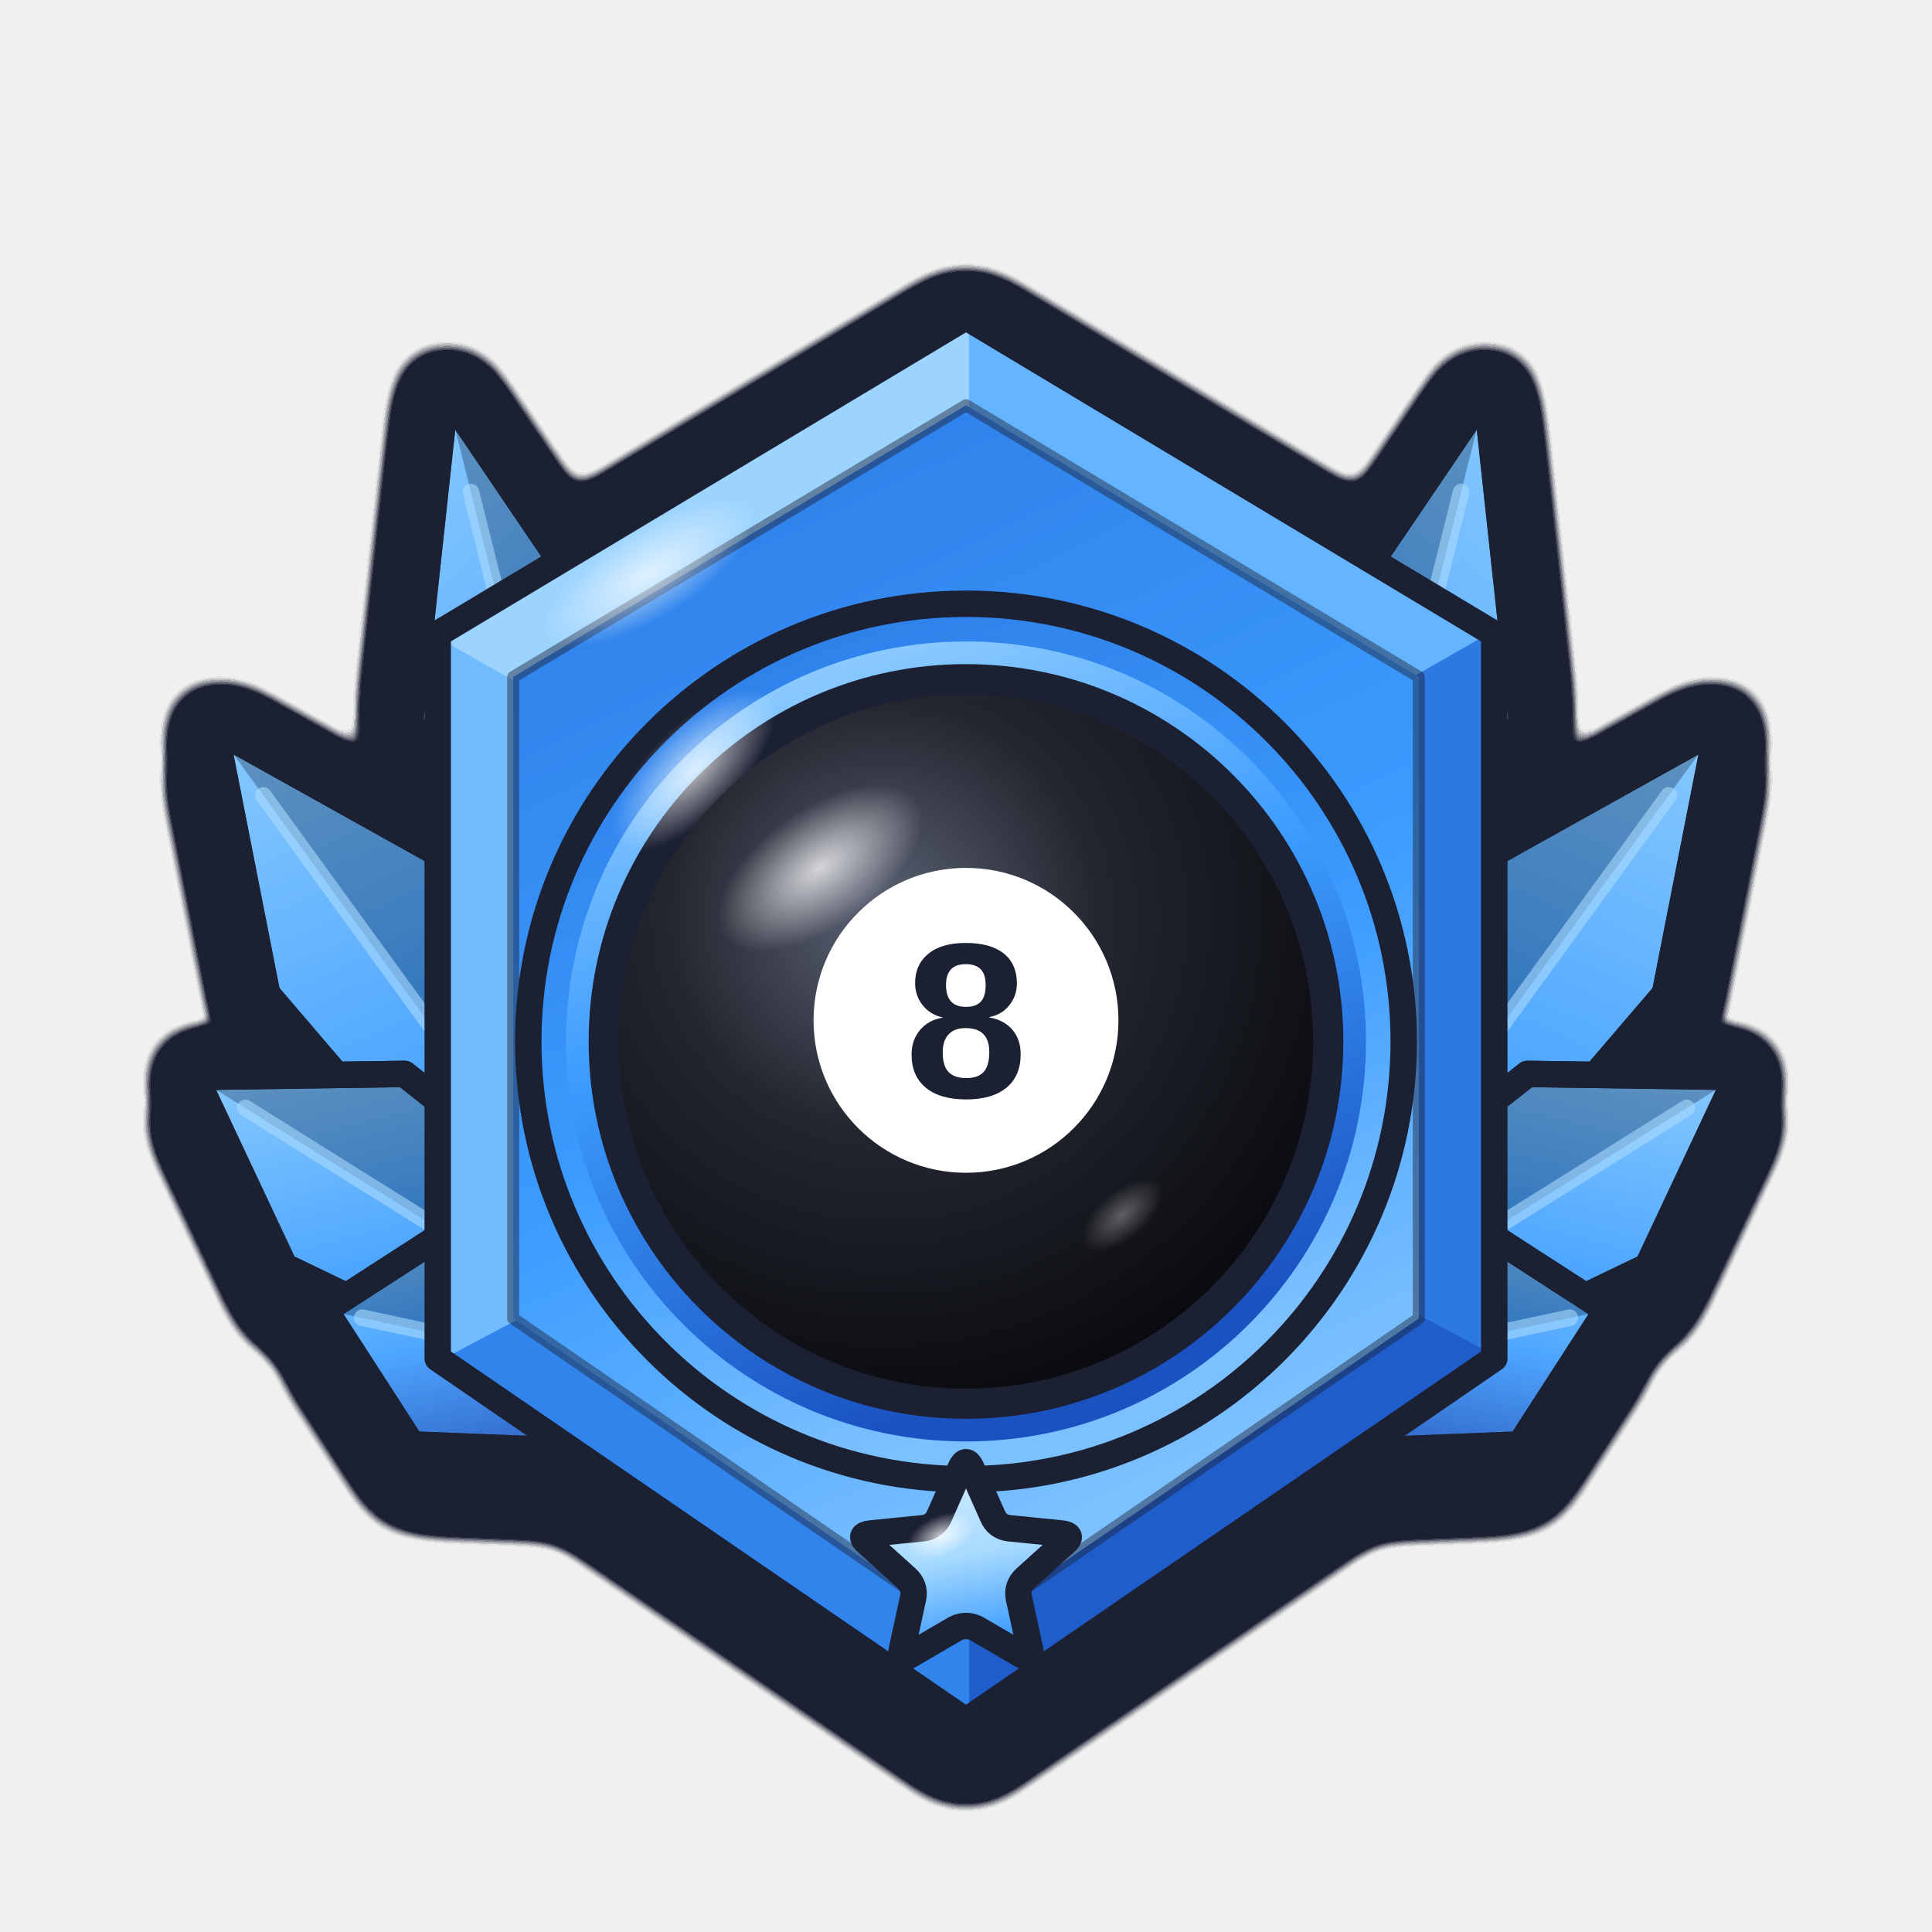
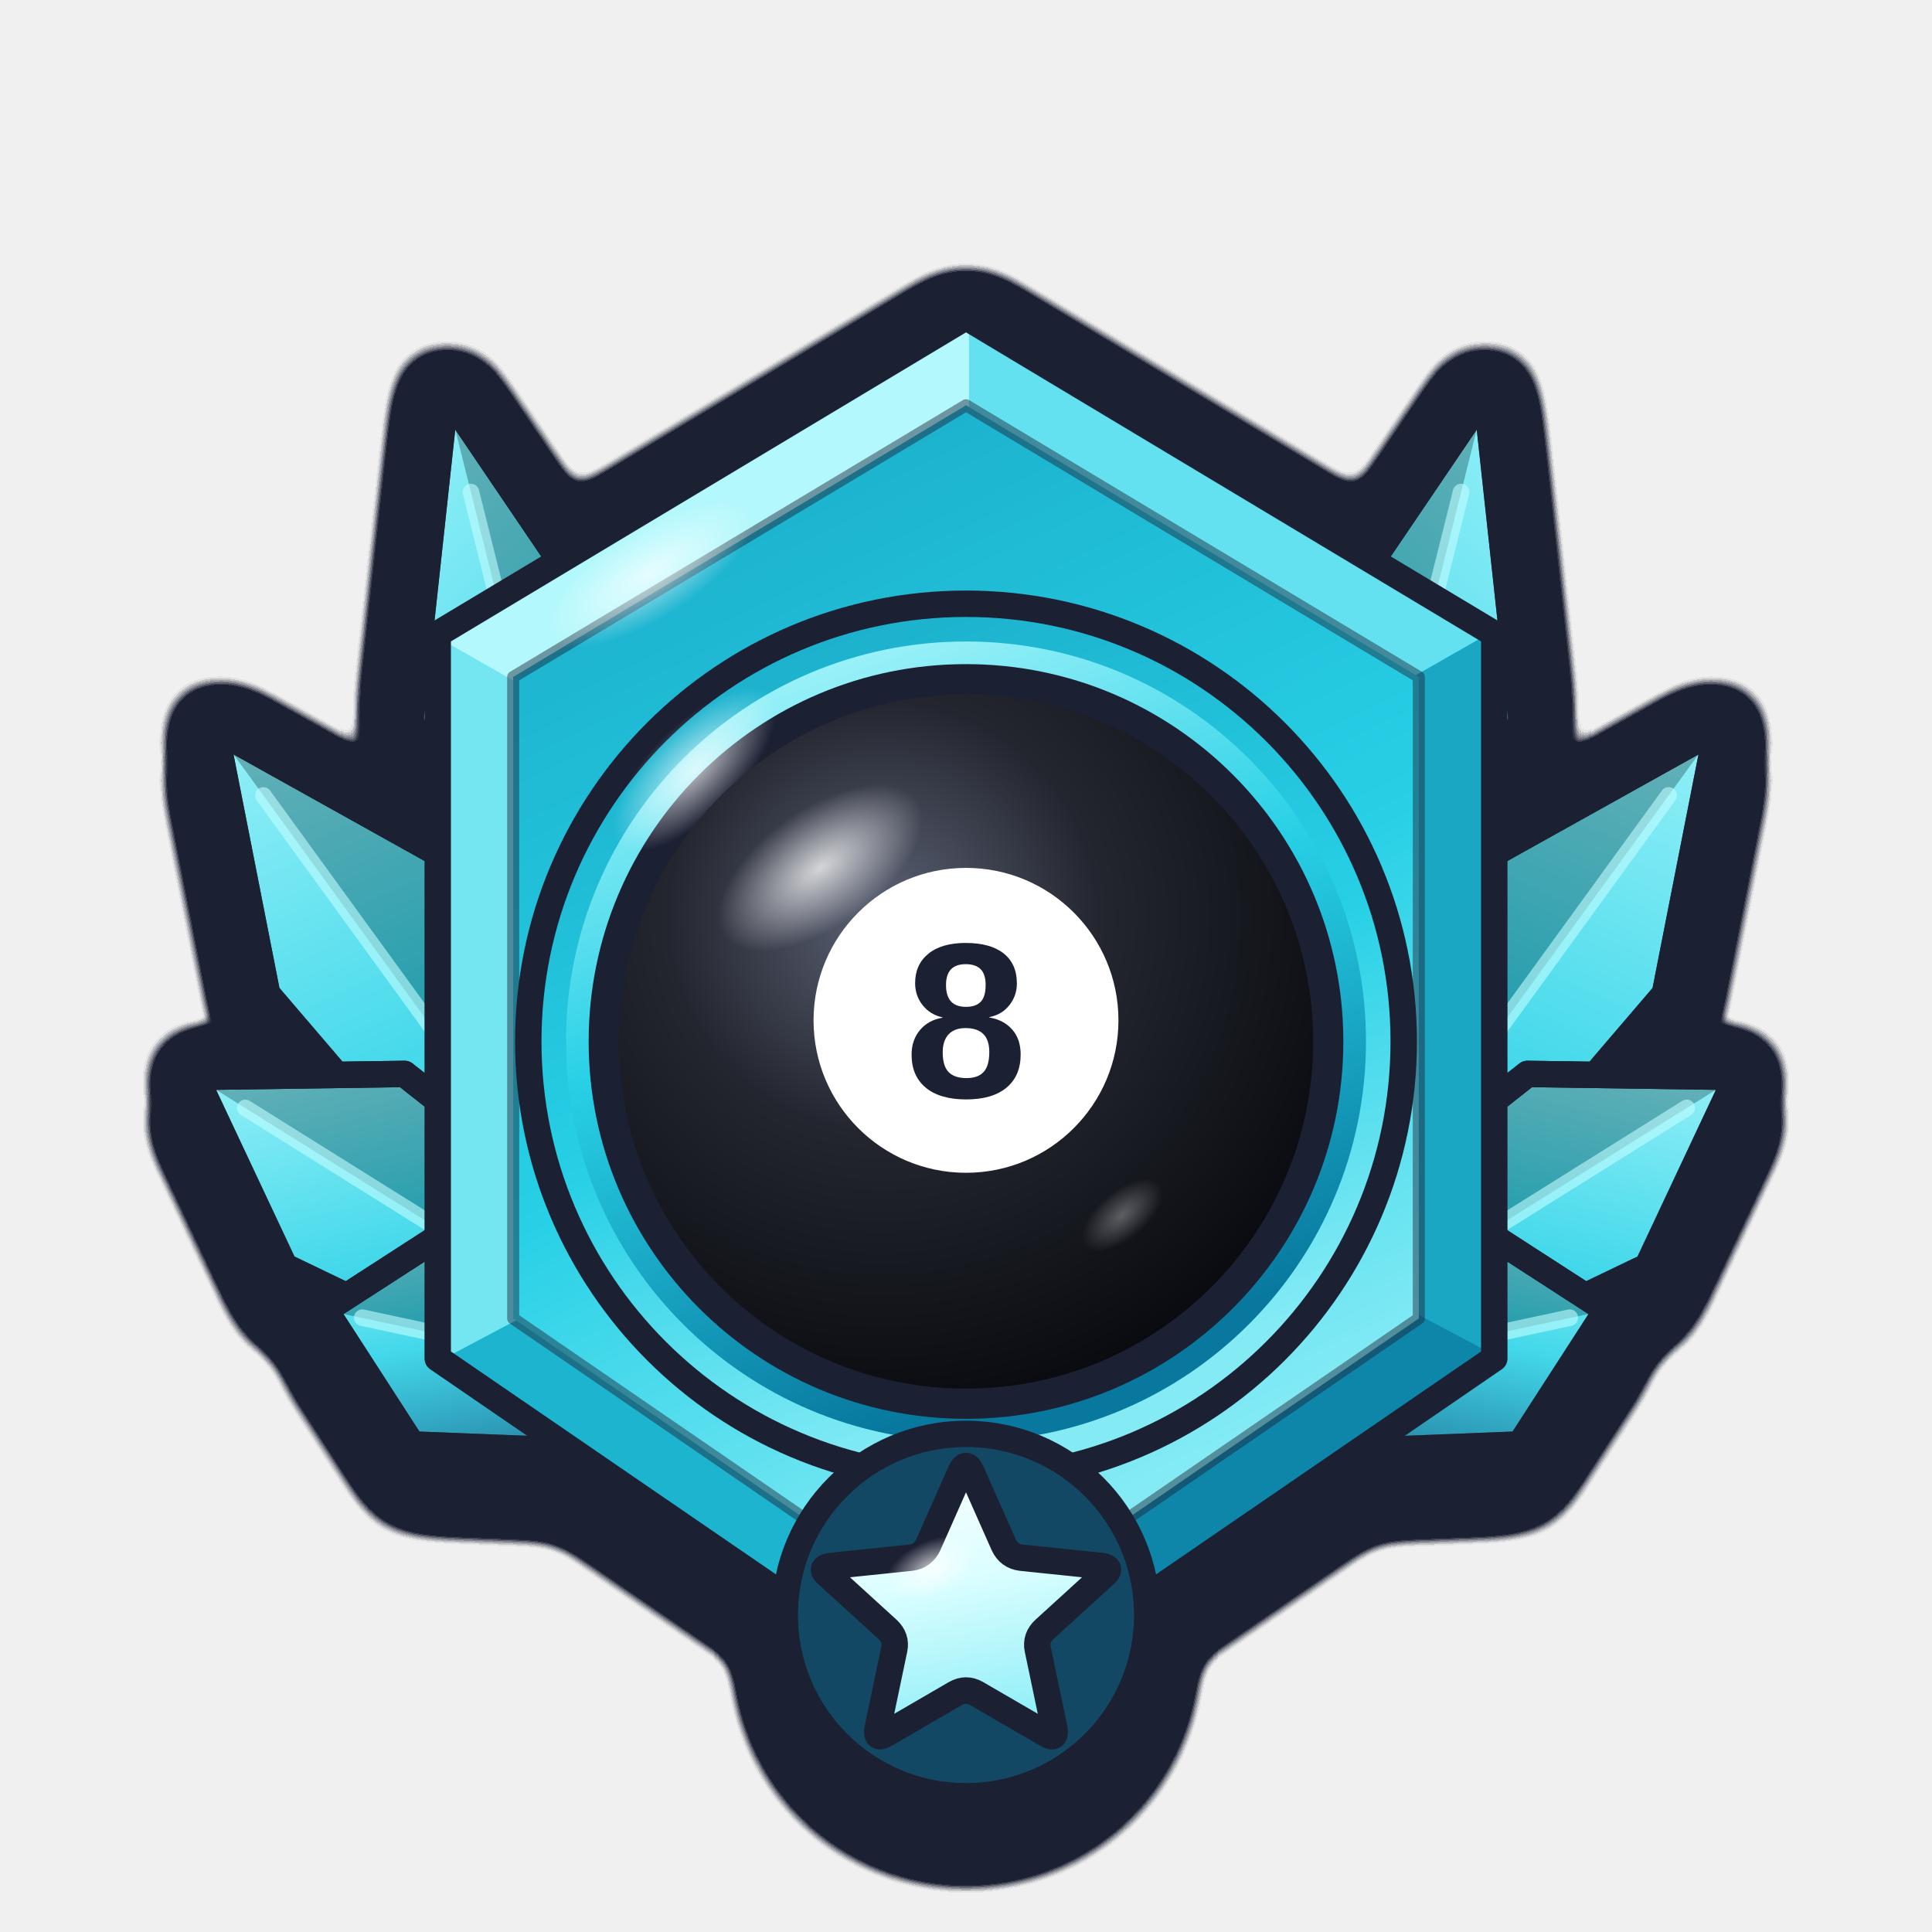
<svg xmlns="http://www.w3.org/2000/svg" width="512" height="512" viewBox="0 0 256 256">
  <defs>
    <linearGradient id="blue" x1="0" y1="0" x2="0.35" y2="1">
      <stop offset="0" stop-color="#9ED3FF" />
      <stop offset="0.45" stop-color="#3B9BFF" />
      <stop offset="1" stop-color="#1F6BD0" />
    </linearGradient>
    <linearGradient id="green" x1="0" y1="0" x2="0.35" y2="1">
      <stop offset="0" stop-color="#A8F5BE" />
      <stop offset="0.45" stop-color="#3DD66B" />
      <stop offset="1" stop-color="#1E9E47" />
    </linearGradient>
    <linearGradient id="red" x1="0" y1="0" x2="0.35" y2="1">
      <stop offset="0" stop-color="#FFA3A3" />
      <stop offset="0.45" stop-color="#FF4D4D" />
      <stop offset="1" stop-color="#C9283A" />
    </linearGradient>
    <linearGradient id="gold" x1="0" y1="0" x2="0.35" y2="1">
      <stop offset="0" stop-color="#FFF1A0" />
      <stop offset="0.45" stop-color="#FFC928" />
      <stop offset="1" stop-color="#DB8E00" />
    </linearGradient>
    <linearGradient id="wood" x1="0" y1="0" x2="0.35" y2="1">
      <stop offset="0" stop-color="#FFD9A0" />
      <stop offset="0.45" stop-color="#E7A35C" />
      <stop offset="1" stop-color="#A8622A" />
    </linearGradient>
    <linearGradient id="darkwood" x1="0" y1="0" x2="0.35" y2="1">
      <stop offset="0" stop-color="#C07A45" />
      <stop offset="0.45" stop-color="#8A4B22" />
      <stop offset="1" stop-color="#5E3014" />
    </linearGradient>
    <linearGradient id="white" x1="0" y1="0" x2="0.35" y2="1">
      <stop offset="0" stop-color="#FFFFFF" />
      <stop offset="0.45" stop-color="#F4F8FF" />
      <stop offset="1" stop-color="#C9D6EA" />
    </linearGradient>
    <linearGradient id="grey" x1="0" y1="0" x2="0.35" y2="1">
      <stop offset="0" stop-color="#E4E9F2" />
      <stop offset="0.45" stop-color="#AEB8C8" />
      <stop offset="1" stop-color="#7B869A" />
    </linearGradient>
    <linearGradient id="steel" x1="0" y1="0" x2="0.35" y2="1">
      <stop offset="0" stop-color="#D8E6F7" />
      <stop offset="0.45" stop-color="#9FB2CC" />
      <stop offset="1" stop-color="#6A7D98" />
    </linearGradient>
    <linearGradient id="cloth" x1="0" y1="0" x2="0.35" y2="1">
      <stop offset="0" stop-color="#6FE08E" />
      <stop offset="0.45" stop-color="#2FA24F" />
      <stop offset="1" stop-color="#1C7A37" />
    </linearGradient>
    <linearGradient id="sad" x1="0" y1="0" x2="0.35" y2="1">
      <stop offset="0" stop-color="#C4D4EE" />
      <stop offset="0.45" stop-color="#8EA3C7" />
      <stop offset="1" stop-color="#5E7299" />
    </linearGradient>
    <linearGradient id="purple" x1="0" y1="0" x2="0.35" y2="1">
      <stop offset="0" stop-color="#D7B8FF" />
      <stop offset="0.45" stop-color="#A259FF" />
      <stop offset="1" stop-color="#6E2FD0" />
    </linearGradient>
    <radialGradient id="shine" cx="0.5" cy="0.5" r="0.5">
      <stop offset="0" stop-color="#FFFFFF" stop-opacity="0.9" />
      <stop offset="1" stop-color="#FFFFFF" stop-opacity="0" />
    </radialGradient>
    <filter id="ink" x="-30%" y="-30%" width="160%" height="160%" color-interpolation-filters="sRGB">
      <feGaussianBlur in="SourceAlpha" stdDeviation="6.92" result="blur" />
      <feComponentTransfer in="blur" result="grown">
        <feFuncA type="linear" slope="7" intercept="-0.35" />
      </feComponentTransfer>
      <feOffset in="grown" dy="6" result="lip" />
      <feMerge result="both">
        <feMergeNode in="lip" />
        <feMergeNode in="grown" />
      </feMerge>
      <feFlood flood-color="#1B2033" />
      <feComposite in2="both" operator="in" result="outline" />
      <feMerge>
        <feMergeNode in="outline" />
        <feMergeNode in="SourceGraphic" />
      </feMerge>
    </filter>
  </defs>
  <defs>
    <filter id="badgeInk" x="-20%" y="-20%" width="140%" height="140%" color-interpolation-filters="sRGB">
      <feGaussianBlur in="SourceAlpha" stdDeviation="3.2" result="blur" />
      <feComponentTransfer in="blur" result="grown">
        <feFuncA type="linear" slope="40" intercept="-0.716" />
      </feComponentTransfer>
      <feOffset in="grown" dy="5" result="lip" />
      <feMerge result="both">
        <feMergeNode in="lip" />
        <feMergeNode in="grown" />
      </feMerge>
      <feFlood flood-color="#1B2033" />
      <feComposite in2="both" operator="in" result="outline" />
      <feMerge>
        <feMergeNode in="outline" />
        <feMergeNode in="SourceGraphic" />
      </feMerge>
    </filter>
  </defs>
  <defs>
    <linearGradient id="m" x1="0" y1="0" x2="0.35" y2="1">
-       <stop offset="0" stop-color="#A8DBFF" />
-       <stop offset="0.5" stop-color="#3B9BFF" />
-       <stop offset="1" stop-color="#1A52C2" />
+       <stop offset="0" stop-color="#C2FDFF" />
+       <stop offset="0.5" stop-color="#27D0E6" />
+       <stop offset="1" stop-color="#08789E" />
    </linearGradient>
    <linearGradient id="r" x1="0" y1="0" x2="0.35" y2="1">
-       <stop offset="0" stop-color="#2C7AE4" />
-       <stop offset="0.6" stop-color="#3B9BFF" />
-       <stop offset="1" stop-color="#7CC1FF" />
+       <stop offset="0" stop-color="#19A8C6" />
+       <stop offset="0.6" stop-color="#27D0E6" />
+       <stop offset="1" stop-color="#84EBF5" />
    </linearGradient>
    <linearGradient id="w" x1="0" y1="0" x2="0.35" y2="1">
-       <stop offset="0" stop-color="#82C5FF" />
-       <stop offset="0.55" stop-color="#3B9BFF" />
-       <stop offset="1" stop-color="#1A52C2" />
+       <stop offset="0" stop-color="#8CEDF6" />
+       <stop offset="0.55" stop-color="#27D0E6" />
+       <stop offset="1" stop-color="#08789E" />
    </linearGradient>
    <linearGradient id="p" x1="0" y1="0" x2="0.2" y2="1">
-       <stop offset="0" stop-color="#D8EFFF" />
-       <stop offset="0.55" stop-color="#A8DBFF" />
-       <stop offset="1" stop-color="#3B9BFF" />
+       <stop offset="0" stop-color="#E4FEFF" />
+       <stop offset="0.55" stop-color="#C2FDFF" />
+       <stop offset="1" stop-color="#27D0E6" />
+     </linearGradient>
+     <linearGradient id="s" x1="0" y1="0" x2="0.2" y2="1">
+       <stop offset="0" stop-color="#FFFFFF" />
+       <stop offset="0.5" stop-color="#DAFEFF" />
+       <stop offset="1" stop-color="#94F0F8" />
    </linearGradient>
    <linearGradient id="c" x1="0" y1="0" x2="0.3" y2="1">
-       <stop offset="0" stop-color="#CBE9FF" />
-       <stop offset="0.55" stop-color="#6CB8FF" />
-       <stop offset="1" stop-color="#3B9BFF" />
+       <stop offset="0" stop-color="#DAFEFF" />
+       <stop offset="0.55" stop-color="#6DE4F1" />
+       <stop offset="1" stop-color="#27D0E6" />
    </linearGradient>
    <linearGradient id="g" x1="0" y1="0" x2="0.35" y2="1">
      <stop offset="0" stop-color="#FFF3A6" />
      <stop offset="0.5" stop-color="#FFC928" />
      <stop offset="1" stop-color="#C97F00" />
    </linearGradient>
    <linearGradient id="gr" x1="0" y1="0" x2="0.35" y2="1">
      <stop offset="0" stop-color="#E7A816" />
      <stop offset="0.6" stop-color="#FFC928" />
      <stop offset="1" stop-color="#FFE274" />
+     </linearGradient>
+     <linearGradient id="hat" x1="0" y1="0" x2="0.4" y2="1">
+       <stop offset="0" stop-color="#9C8CFF" />
+       <stop offset="0.5" stop-color="#5A41D6" />
+       <stop offset="1" stop-color="#26177A" />
    </linearGradient>
    <radialGradient id="ball" cx="0.38" cy="0.32" r="0.78">
      <stop offset="0" stop-color="#5C6275" />
      <stop offset="0.4" stop-color="#23262F" />
      <stop offset="1" stop-color="#06070B" />
    </radialGradient>
  </defs>
  <g filter="url(#badgeInk)">
    <path d="M83.3 186.2 L54.4 95.3 L59.1 52.0 L83.5 88.0 L100.7 181.8 Z" fill="url(#w)" stroke="#1B2033" stroke-width="3.5" stroke-linejoin="round" />
    <path d="M92.0 184.0 L100.7 181.8 L83.5 88.0 L59.1 52.0 Z" fill="#000000" opacity="0.25" />
-     <path d="M92.0 184.0 L83.3 186.2 L54.4 95.3 L59.1 52.0 Z" fill="#A8DBFF" opacity="0.18" />
-     <path d="M89.4 173.4 L62.4 65.2" fill="none" stroke="#A8DBFF" stroke-width="2.2" stroke-linecap="round" stroke-linejoin="round" opacity="0.6" />
+     <path d="M92.0 184.0 L83.3 186.2 L54.4 95.3 L59.1 52.0 Z" fill="#C2FDFF" opacity="0.18" />
+     <path d="M89.4 173.4 L62.4 65.2" fill="none" stroke="#C2FDFF" stroke-width="2.2" stroke-linecap="round" stroke-linejoin="round" opacity="0.6" />
    <path d="M83.3 186.2 L54.4 95.3 L59.1 52.0 L83.5 88.0 L100.7 181.8 Z" fill="none" stroke="#1B2033" stroke-width="3.5" stroke-linejoin="round" />
    <path d="M84.7 189.3 L35.4 131.7 L28.5 96.6 L59.7 114.0 L99.3 178.7 Z" fill="url(#w)" stroke="#1B2033" stroke-width="3.5" stroke-linejoin="round" />
    <path d="M92.0 184.0 L99.3 178.7 L59.7 114.0 L28.5 96.6 Z" fill="#000000" opacity="0.25" />
-     <path d="M92.0 184.0 L84.7 189.3 L35.4 131.7 L28.5 96.6 Z" fill="#A8DBFF" opacity="0.18" />
-     <path d="M86.9 177.0 L34.9 105.4" fill="none" stroke="#A8DBFF" stroke-width="2.2" stroke-linecap="round" stroke-linejoin="round" opacity="0.6" />
+     <path d="M92.0 184.0 L84.7 189.3 L35.4 131.7 L28.5 96.6 Z" fill="#C2FDFF" opacity="0.18" />
+     <path d="M86.9 177.0 L34.9 105.4" fill="none" stroke="#C2FDFF" stroke-width="2.2" stroke-linecap="round" stroke-linejoin="round" opacity="0.6" />
    <path d="M84.7 189.3 L35.4 131.7 L28.5 96.6 L59.7 114.0 L99.3 178.7 Z" fill="none" stroke="#1B2033" stroke-width="3.5" stroke-linejoin="round" />
    <path d="M87.2 191.6 L37.7 167.8 L25.9 142.7 L53.6 142.3 L96.8 176.4 Z" fill="url(#w)" stroke="#1B2033" stroke-width="3.5" stroke-linejoin="round" />
    <path d="M92.0 184.0 L96.8 176.4 L53.6 142.3 L25.9 142.7 Z" fill="#000000" opacity="0.25" />
-     <path d="M92.0 184.0 L87.2 191.6 L37.7 167.8 L25.9 142.7 Z" fill="#A8DBFF" opacity="0.18" />
-     <path d="M86.7 180.7 L32.5 146.8" fill="none" stroke="#A8DBFF" stroke-width="2.2" stroke-linecap="round" stroke-linejoin="round" opacity="0.6" />
+     <path d="M92.0 184.0 L87.2 191.6 L37.7 167.8 L25.9 142.7 Z" fill="#C2FDFF" opacity="0.18" />
+     <path d="M86.7 180.7 L32.5 146.8" fill="none" stroke="#C2FDFF" stroke-width="2.2" stroke-linecap="round" stroke-linejoin="round" opacity="0.6" />
    <path d="M87.2 191.6 L37.7 167.8 L25.9 142.7 L53.6 142.3 L96.8 176.4 Z" fill="none" stroke="#1B2033" stroke-width="3.5" stroke-linejoin="round" />
    <path d="M90.1 192.8 L54.6 191.4 L43.1 173.6 L60.9 162.1 L93.9 175.2 Z" fill="url(#w)" stroke="#1B2033" stroke-width="3.5" stroke-linejoin="round" />
    <path d="M92.0 184.0 L93.9 175.2 L60.9 162.1 L43.1 173.6 Z" fill="#000000" opacity="0.25" />
-     <path d="M92.0 184.0 L90.1 192.8 L54.6 191.4 L43.1 173.6 Z" fill="#A8DBFF" opacity="0.18" />
-     <path d="M88.1 183.2 L48.0 174.6" fill="none" stroke="#A8DBFF" stroke-width="2.2" stroke-linecap="round" stroke-linejoin="round" opacity="0.6" />
+     <path d="M92.0 184.0 L90.1 192.8 L54.6 191.4 L43.1 173.6 Z" fill="#C2FDFF" opacity="0.18" />
+     <path d="M88.1 183.2 L48.0 174.6" fill="none" stroke="#C2FDFF" stroke-width="2.2" stroke-linecap="round" stroke-linejoin="round" opacity="0.6" />
    <path d="M90.1 192.8 L54.6 191.4 L43.1 173.6 L60.9 162.1 L93.9 175.2 Z" fill="none" stroke="#1B2033" stroke-width="3.5" stroke-linejoin="round" />
    <g transform="matrix(-1 0 0 1 256 0)">
      <path d="M83.3 186.2 L54.4 95.3 L59.1 52.0 L83.5 88.0 L100.7 181.8 Z" fill="url(#w)" stroke="#1B2033" stroke-width="3.5" stroke-linejoin="round" />
      <path d="M92.0 184.0 L100.7 181.8 L83.5 88.0 L59.1 52.0 Z" fill="#000000" opacity="0.25" />
-       <path d="M92.0 184.0 L83.3 186.2 L54.4 95.3 L59.1 52.0 Z" fill="#A8DBFF" opacity="0.18" />
-       <path d="M89.4 173.4 L62.4 65.2" fill="none" stroke="#A8DBFF" stroke-width="2.2" stroke-linecap="round" stroke-linejoin="round" opacity="0.6" />
+       <path d="M92.0 184.0 L83.3 186.2 L54.4 95.3 L59.1 52.0 Z" fill="#C2FDFF" opacity="0.18" />
+       <path d="M89.4 173.4 L62.4 65.2" fill="none" stroke="#C2FDFF" stroke-width="2.2" stroke-linecap="round" stroke-linejoin="round" opacity="0.6" />
      <path d="M83.3 186.2 L54.4 95.3 L59.1 52.0 L83.5 88.0 L100.7 181.8 Z" fill="none" stroke="#1B2033" stroke-width="3.5" stroke-linejoin="round" />
      <path d="M84.7 189.3 L35.4 131.7 L28.5 96.6 L59.7 114.0 L99.3 178.7 Z" fill="url(#w)" stroke="#1B2033" stroke-width="3.5" stroke-linejoin="round" />
      <path d="M92.0 184.0 L99.3 178.7 L59.7 114.0 L28.5 96.6 Z" fill="#000000" opacity="0.25" />
-       <path d="M92.0 184.0 L84.7 189.3 L35.4 131.7 L28.5 96.6 Z" fill="#A8DBFF" opacity="0.18" />
-       <path d="M86.9 177.0 L34.9 105.4" fill="none" stroke="#A8DBFF" stroke-width="2.2" stroke-linecap="round" stroke-linejoin="round" opacity="0.6" />
+       <path d="M92.0 184.0 L84.7 189.3 L35.4 131.7 L28.5 96.6 Z" fill="#C2FDFF" opacity="0.18" />
+       <path d="M86.9 177.0 L34.9 105.4" fill="none" stroke="#C2FDFF" stroke-width="2.2" stroke-linecap="round" stroke-linejoin="round" opacity="0.6" />
      <path d="M84.7 189.3 L35.4 131.7 L28.5 96.6 L59.7 114.0 L99.3 178.7 Z" fill="none" stroke="#1B2033" stroke-width="3.5" stroke-linejoin="round" />
      <path d="M87.2 191.6 L37.7 167.8 L25.9 142.7 L53.6 142.3 L96.8 176.4 Z" fill="url(#w)" stroke="#1B2033" stroke-width="3.5" stroke-linejoin="round" />
      <path d="M92.0 184.0 L96.8 176.4 L53.6 142.3 L25.9 142.7 Z" fill="#000000" opacity="0.25" />
-       <path d="M92.0 184.0 L87.2 191.6 L37.7 167.8 L25.9 142.7 Z" fill="#A8DBFF" opacity="0.18" />
-       <path d="M86.7 180.7 L32.5 146.8" fill="none" stroke="#A8DBFF" stroke-width="2.2" stroke-linecap="round" stroke-linejoin="round" opacity="0.6" />
+       <path d="M92.0 184.0 L87.2 191.6 L37.7 167.8 L25.9 142.7 Z" fill="#C2FDFF" opacity="0.18" />
+       <path d="M86.7 180.7 L32.5 146.8" fill="none" stroke="#C2FDFF" stroke-width="2.2" stroke-linecap="round" stroke-linejoin="round" opacity="0.6" />
      <path d="M87.2 191.6 L37.7 167.8 L25.9 142.7 L53.6 142.3 L96.8 176.4 Z" fill="none" stroke="#1B2033" stroke-width="3.5" stroke-linejoin="round" />
      <path d="M90.1 192.8 L54.6 191.4 L43.1 173.6 L60.9 162.1 L93.9 175.2 Z" fill="url(#w)" stroke="#1B2033" stroke-width="3.5" stroke-linejoin="round" />
      <path d="M92.0 184.0 L93.9 175.2 L60.9 162.1 L43.1 173.6 Z" fill="#000000" opacity="0.25" />
-       <path d="M92.0 184.0 L90.1 192.8 L54.6 191.4 L43.1 173.6 Z" fill="#A8DBFF" opacity="0.18" />
-       <path d="M88.1 183.2 L48.0 174.6" fill="none" stroke="#A8DBFF" stroke-width="2.2" stroke-linecap="round" stroke-linejoin="round" opacity="0.6" />
+       <path d="M92.0 184.0 L90.1 192.8 L54.6 191.4 L43.1 173.6 Z" fill="#C2FDFF" opacity="0.18" />
+       <path d="M88.1 183.2 L48.0 174.6" fill="none" stroke="#C2FDFF" stroke-width="2.2" stroke-linecap="round" stroke-linejoin="round" opacity="0.6" />
      <path d="M90.1 192.8 L54.6 191.4 L43.1 173.6 L60.9 162.1 L93.9 175.2 Z" fill="none" stroke="#1B2033" stroke-width="3.5" stroke-linejoin="round" />
    </g>
-     <path d="M128.0 42.0 L198.0 84.0 L188.0 89.7 L128.0 53.7 Z" fill="#65B4FF" stroke="#65B4FF" stroke-width="0.8" />
-     <path d="M198.0 84.0 L198.0 180.0 L188.0 174.7 L188.0 89.7 Z" fill="#2C79E2" stroke="#2C79E2" stroke-width="0.8" />
-     <path d="M198.0 180.0 L128.0 228.0 L128.0 215.9 L188.0 174.7 Z" fill="#1F5DCB" stroke="#1F5DCB" stroke-width="0.8" />
-     <path d="M128.0 228.0 L58.0 180.0 L68.0 174.7 L128.0 215.9 Z" fill="#3184EC" stroke="#3184EC" stroke-width="0.8" />
-     <path d="M58.0 180.0 L58.0 84.0 L68.0 89.7 L68.0 174.7 Z" fill="#71BBFF" stroke="#71BBFF" stroke-width="0.8" />
-     <path d="M58.0 84.0 L128.0 42.0 L128.0 53.7 L68.0 89.7 Z" fill="#9DD4FF" stroke="#9DD4FF" stroke-width="0.8" />
+     <path d="M128.0 42.0 L198.0 84.0 L188.0 89.7 L128.0 53.7 Z" fill="#63E1F0" stroke="#63E1F0" stroke-width="0.8" />
+     <path d="M198.0 84.0 L198.0 180.0 L188.0 174.7 L188.0 89.7 Z" fill="#19A7C4" stroke="#19A7C4" stroke-width="0.8" />
+     <path d="M198.0 180.0 L128.0 228.0 L128.0 215.9 L188.0 174.7 Z" fill="#0D86A9" stroke="#0D86A9" stroke-width="0.8" />
+     <path d="M128.0 228.0 L58.0 180.0 L68.0 174.7 L128.0 215.9 Z" fill="#1DB4CF" stroke="#1DB4CF" stroke-width="0.8" />
+     <path d="M58.0 180.0 L58.0 84.0 L68.0 89.7 L68.0 174.7 Z" fill="#74E6F2" stroke="#74E6F2" stroke-width="0.8" />
+     <path d="M58.0 84.0 L128.0 42.0 L128.0 53.7 L68.0 89.7 Z" fill="#B2F8FC" stroke="#B2F8FC" stroke-width="0.8" />
    <path d="M128.0 53.7 L188.0 89.7 L188.0 174.7 L128.0 215.9 L68.0 174.7 L68.0 89.7 Z" fill="url(#r)" />
    <path d="M128.0 53.7 L188.0 89.7 L188.0 174.7 L128.0 215.9 L68.0 174.7 L68.0 89.7 Z" fill="none" stroke="#1B2033" stroke-width="1.6" stroke-opacity="0.45" stroke-linejoin="round" />
    <path d="M128.0 42.0 L198.0 84.0 L198.0 180.0 L128.0 228.0 L58.0 180.0 L58.0 84.0 Z" fill="none" stroke="#1B2033" stroke-width="3.5" stroke-linejoin="round" />
    <ellipse cx="86" cy="76" rx="16" ry="6" fill="url(#shine)" opacity="0.75" transform="rotate(-32 86 76)" />
    <circle cx="128" cy="138" r="58" fill="url(#r)" stroke="#1B2033" stroke-width="3.5" />
    <circle cx="128" cy="138" r="53" fill="url(#m)" />
    <circle cx="128" cy="138" r="50" fill="#1B2033" />
    <ellipse cx="92" cy="102" rx="14" ry="6" fill="url(#shine)" opacity="0.8" transform="rotate(-45 92 102)" />
    <circle cx="128" cy="138" r="46" fill="url(#ball)" />
    <circle cx="128.0" cy="135.2" r="20.2" fill="#FFFFFF" />
    <text x="128.0" y="145.4" font-family="Arial Black, Arial, sans-serif" font-weight="900" font-size="29.3" text-anchor="middle" fill="#1B2033">8</text>
    <ellipse cx="108.68" cy="115.0" rx="15.64" ry="7.82" fill="url(#shine)" opacity="0.85" transform="rotate(-35 108.68 115.0)" />
    <ellipse cx="148.7" cy="161.0" rx="6.44" ry="3.22" fill="url(#shine)" opacity="0.35" transform="rotate(-40 148.7 161.0)" />
-     <path d="M127.3 194.5 Q128.0 193.0 128.7 194.5 L131.5 200.8 Q132.1 202.3 133.7 202.5 L140.7 203.2 Q142.3 203.4 141.1 204.4 L135.9 209.1 Q134.7 210.2 135.0 211.7 L136.5 218.6 Q136.8 220.1 135.4 219.3 L129.4 215.8 Q128.0 215.1 126.6 215.8 L120.6 219.3 Q119.2 220.1 119.5 218.6 L121.0 211.7 Q121.3 210.2 120.1 209.1 L114.9 204.4 Q113.7 203.4 115.3 203.2 L122.3 202.5 Q123.9 202.3 124.5 200.8 Z" fill="url(#p)" stroke="#1B2033" stroke-width="3.5" stroke-linejoin="round" />
-     <ellipse cx="124.7" cy="203.5" rx="4.8" ry="2.7" fill="url(#shine)" opacity="0.85" transform="rotate(-25 124.7 203.5)" />
+     <circle cx="128.0" cy="214.0" r="24.0" fill="#124863" stroke="#1B2033" stroke-width="3.5" />
+     <circle cx="128.0" cy="214.0" r="22.25" fill="#124863" />
+     <path d="M127.3 195.0 Q128.0 193.5 128.7 195.0 L133.0 204.7 Q133.7 206.2 135.3 206.4 L145.9 207.5 Q147.5 207.7 146.3 208.7 L138.4 215.9 Q137.2 217.0 137.5 218.5 L139.7 229.0 Q140.0 230.6 138.7 229.8 L129.4 224.4 Q128.0 223.6 126.6 224.4 L117.3 229.8 Q116.0 230.6 116.3 229.0 L118.5 218.5 Q118.8 217.0 117.6 215.9 L109.7 208.7 Q108.5 207.7 110.1 207.5 L120.7 206.4 Q122.3 206.2 123.0 204.7 Z" fill="url(#s)" stroke="#1B2033" stroke-width="3.5" stroke-linejoin="round" />
+     <ellipse cx="123.49" cy="207.85" rx="6.56" ry="3.69" fill="url(#shine)" opacity="0.85" transform="rotate(-25 123.49 207.85)" />
  </g>
</svg>
